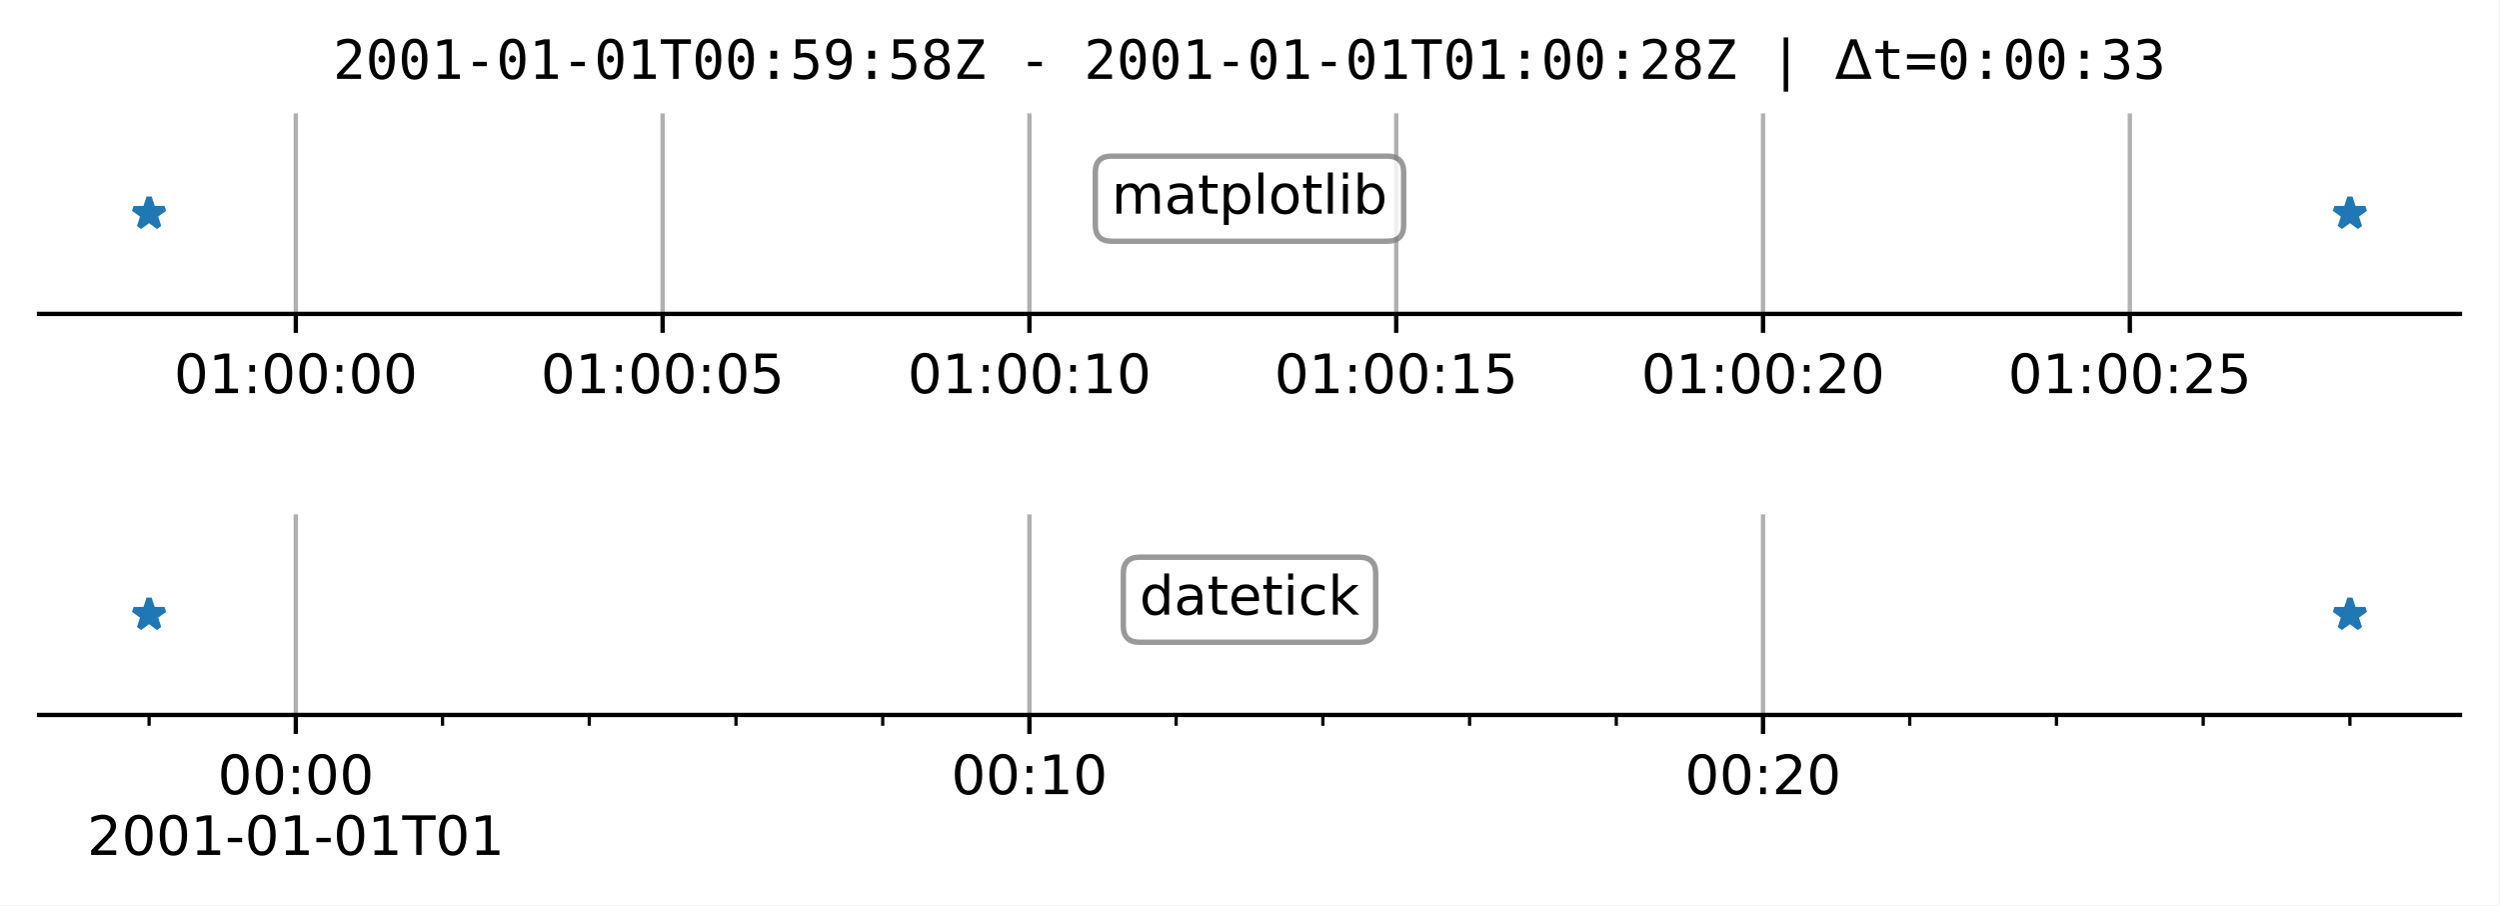
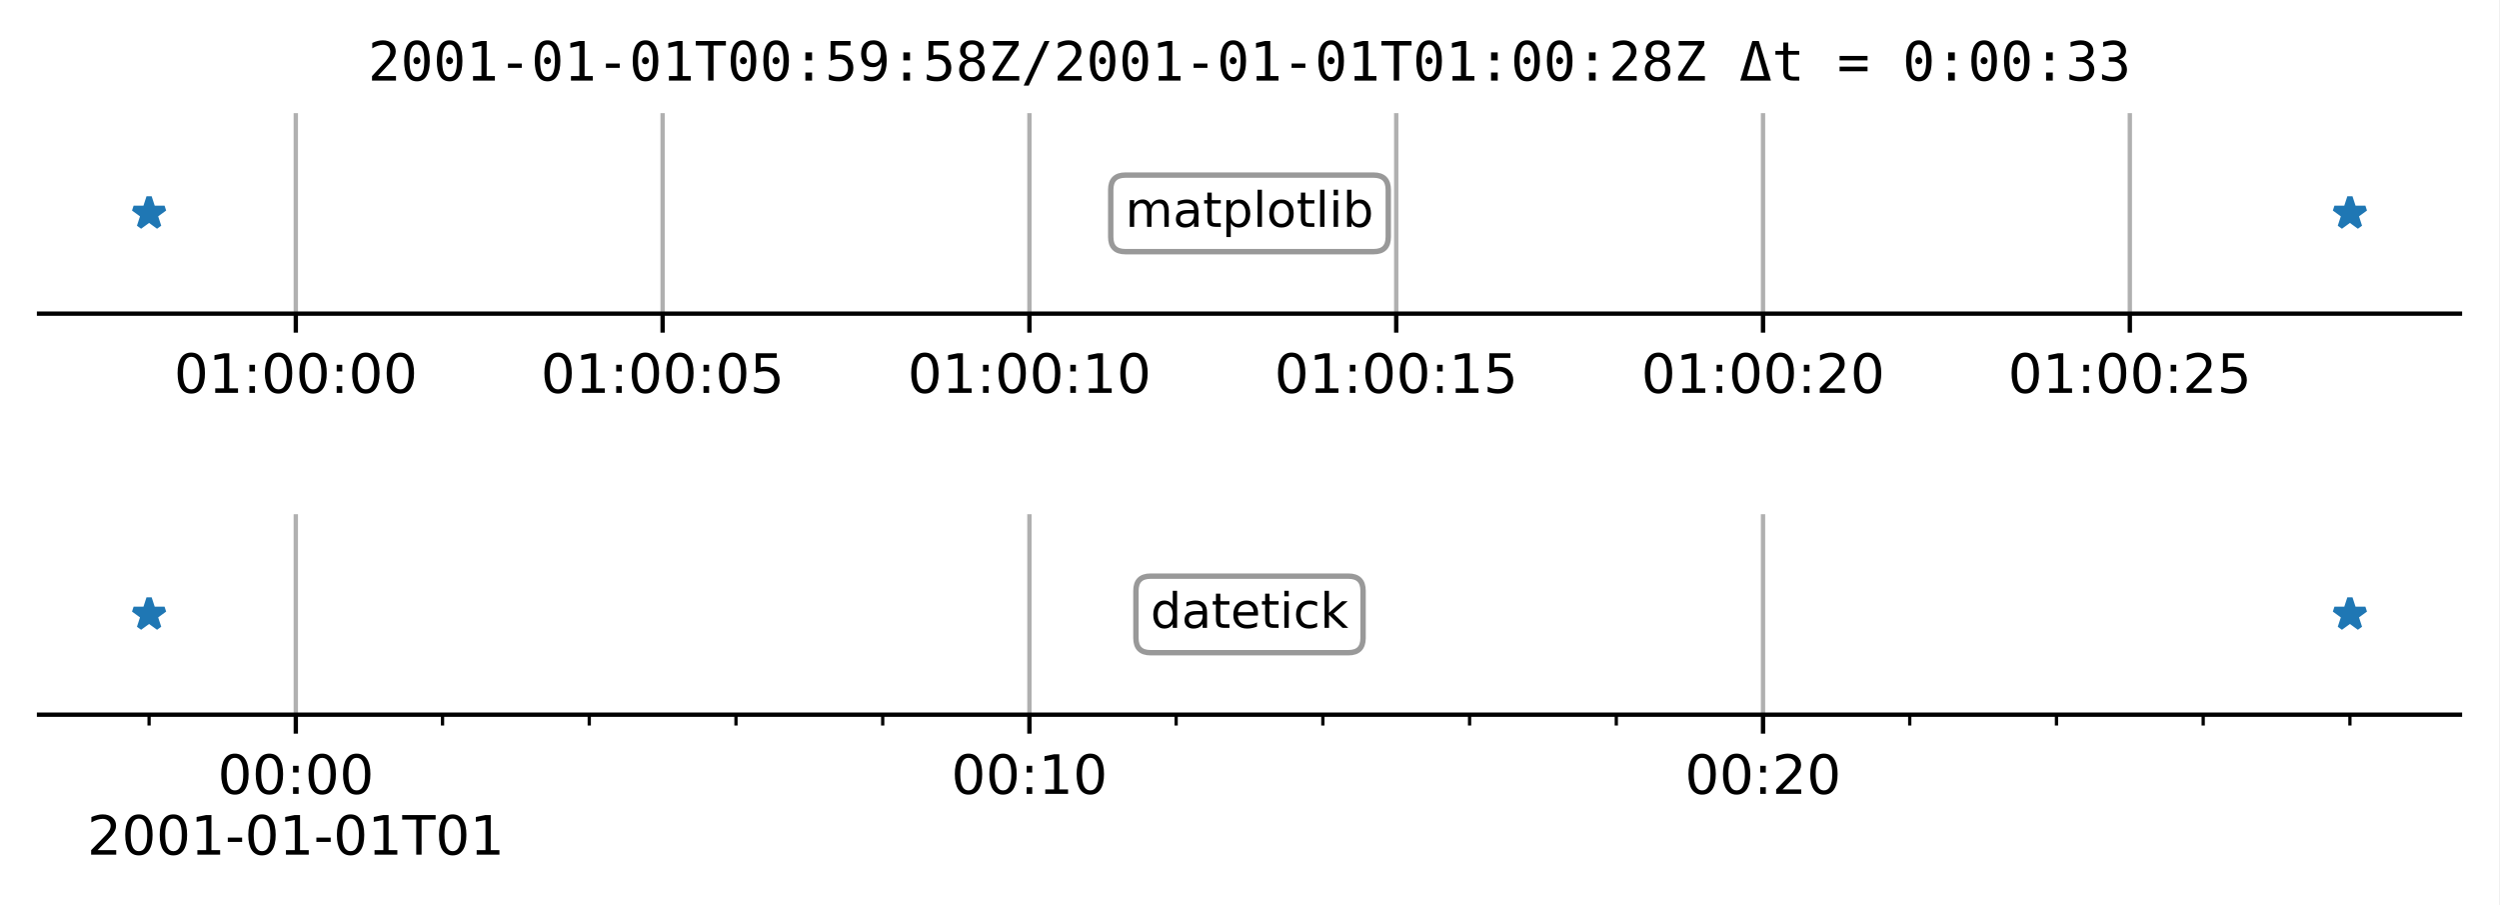
- <svg xmlns="http://www.w3.org/2000/svg" xmlns:xlink="http://www.w3.org/1999/xlink" width="460.8pt" height="166.856pt" viewBox="0 0 460.8 166.856" version="1.1">
+ <svg xmlns="http://www.w3.org/2000/svg" xmlns:xlink="http://www.w3.org/1999/xlink" width="460.8pt" height="166.808pt" viewBox="0 0 460.8 166.808" version="1.1">
  <defs>
    <style type="text/css">*{stroke-linejoin: round; stroke-linecap: butt}</style>
  </defs>
  <g id="figure_1">
    <g id="patch_1">
-       <path d="M 0 166.856  L 460.8 166.856  L 460.8 0  L 0 0  z " style="fill: #ffffff" />
+       <path d="M 0 166.808  L 460.8 166.808  L 460.8 0  L 0 0  z " style="fill: #ffffff" />
    </g>
    <g id="axes_1">
      <g id="patch_2">
-         <path d="M 7.2 57.86  L 453.6 57.86  L 453.6 20.9  L 7.2 20.9  z " style="fill: #ffffff" />
+         <path d="M 7.2 57.812  L 453.6 57.812  L 453.6 20.852  L 7.2 20.852  z " style="fill: #ffffff" />
      </g>
      <g id="matplotlib.axis_1">
        <g id="xtick_1">
          <g id="line2d_1">
-             <path d="M 54.545 57.86  L 54.545 20.9  " clip-path="url(#pf86778209f)" style="fill: none; stroke: #b0b0b0; stroke-width: 0.8; stroke-linecap: square" />
+             <path d="M 54.545 57.812  L 54.545 20.852  " clip-path="url(#p3e9a5b5918)" style="fill: none; stroke: #b0b0b0; stroke-width: 0.8; stroke-linecap: square" />
          </g>
          <g id="line2d_2">
            <defs>
-               <path id="mbefd7c4457" d="M 0 0  L 0 3.5  " style="stroke: #000000; stroke-width: 0.8" />
+               <path id="mdb42299ac8" d="M 0 0  L 0 3.5  " style="stroke: #000000; stroke-width: 0.8" />
            </defs>
            <g>
-               <use xlink:href="#mbefd7c4457" x="54.545" y="57.86" style="stroke: #000000; stroke-width: 0.8" />
+               <use xlink:href="#mdb42299ac8" x="54.545" y="57.812" style="stroke: #000000; stroke-width: 0.8" />
            </g>
          </g>
          <g id="text_1">
-             <text style="font-size: 10px; font-family: 'DejaVu Sans', 'Bitstream Vera Sans', 'Computer Modern Sans Serif', 'Lucida Grande', 'Verdana', 'Geneva', 'Lucid', 'Arial', 'Helvetica', 'Avant Garde', sans-serif; text-anchor: middle" x="54.545" y="72.458" transform="rotate(-0 54.54546 72.45844)">01:00:00</text>
+             <text style="font-size: 10px; font-family: 'DejaVu Sans', 'Bitstream Vera Sans', 'Computer Modern Sans Serif', 'Lucida Grande', 'Verdana', 'Geneva', 'Lucid', 'Arial', 'Helvetica', 'Avant Garde', sans-serif; text-anchor: middle" x="54.545" y="72.41" transform="rotate(-0 54.54546 72.41)">01:00:00</text>
          </g>
        </g>
        <g id="xtick_2">
          <g id="line2d_3">
-             <path d="M 122.182 57.86  L 122.182 20.9  " clip-path="url(#pf86778209f)" style="fill: none; stroke: #b0b0b0; stroke-width: 0.8; stroke-linecap: square" />
+             <path d="M 122.182 57.812  L 122.182 20.852  " clip-path="url(#p3e9a5b5918)" style="fill: none; stroke: #b0b0b0; stroke-width: 0.8; stroke-linecap: square" />
          </g>
          <g id="line2d_4">
            <g>
-               <use xlink:href="#mbefd7c4457" x="122.182" y="57.86" style="stroke: #000000; stroke-width: 0.8" />
+               <use xlink:href="#mdb42299ac8" x="122.182" y="57.812" style="stroke: #000000; stroke-width: 0.8" />
            </g>
          </g>
          <g id="text_2">
-             <text style="font-size: 10px; font-family: 'DejaVu Sans', 'Bitstream Vera Sans', 'Computer Modern Sans Serif', 'Lucida Grande', 'Verdana', 'Geneva', 'Lucid', 'Arial', 'Helvetica', 'Avant Garde', sans-serif; text-anchor: middle" x="122.182" y="72.458" transform="rotate(-0 122.1818 72.45844)">01:00:05</text>
+             <text style="font-size: 10px; font-family: 'DejaVu Sans', 'Bitstream Vera Sans', 'Computer Modern Sans Serif', 'Lucida Grande', 'Verdana', 'Geneva', 'Lucid', 'Arial', 'Helvetica', 'Avant Garde', sans-serif; text-anchor: middle" x="122.182" y="72.41" transform="rotate(-0 122.1818 72.41)">01:00:05</text>
          </g>
        </g>
        <g id="xtick_3">
          <g id="line2d_5">
-             <path d="M 189.818 57.86  L 189.818 20.9  " clip-path="url(#pf86778209f)" style="fill: none; stroke: #b0b0b0; stroke-width: 0.8; stroke-linecap: square" />
+             <path d="M 189.818 57.812  L 189.818 20.852  " clip-path="url(#p3e9a5b5918)" style="fill: none; stroke: #b0b0b0; stroke-width: 0.8; stroke-linecap: square" />
          </g>
          <g id="line2d_6">
            <g>
-               <use xlink:href="#mbefd7c4457" x="189.818" y="57.86" style="stroke: #000000; stroke-width: 0.8" />
+               <use xlink:href="#mdb42299ac8" x="189.818" y="57.812" style="stroke: #000000; stroke-width: 0.8" />
            </g>
          </g>
          <g id="text_3">
-             <text style="font-size: 10px; font-family: 'DejaVu Sans', 'Bitstream Vera Sans', 'Computer Modern Sans Serif', 'Lucida Grande', 'Verdana', 'Geneva', 'Lucid', 'Arial', 'Helvetica', 'Avant Garde', sans-serif; text-anchor: middle" x="189.818" y="72.458" transform="rotate(-0 189.8182 72.45844)">01:00:10</text>
+             <text style="font-size: 10px; font-family: 'DejaVu Sans', 'Bitstream Vera Sans', 'Computer Modern Sans Serif', 'Lucida Grande', 'Verdana', 'Geneva', 'Lucid', 'Arial', 'Helvetica', 'Avant Garde', sans-serif; text-anchor: middle" x="189.818" y="72.41" transform="rotate(-0 189.8182 72.41)">01:00:10</text>
          </g>
        </g>
        <g id="xtick_4">
          <g id="line2d_7">
-             <path d="M 257.455 57.86  L 257.455 20.9  " clip-path="url(#pf86778209f)" style="fill: none; stroke: #b0b0b0; stroke-width: 0.8; stroke-linecap: square" />
+             <path d="M 257.455 57.812  L 257.455 20.852  " clip-path="url(#p3e9a5b5918)" style="fill: none; stroke: #b0b0b0; stroke-width: 0.8; stroke-linecap: square" />
          </g>
          <g id="line2d_8">
            <g>
-               <use xlink:href="#mbefd7c4457" x="257.455" y="57.86" style="stroke: #000000; stroke-width: 0.8" />
+               <use xlink:href="#mdb42299ac8" x="257.455" y="57.812" style="stroke: #000000; stroke-width: 0.8" />
            </g>
          </g>
          <g id="text_4">
-             <text style="font-size: 10px; font-family: 'DejaVu Sans', 'Bitstream Vera Sans', 'Computer Modern Sans Serif', 'Lucida Grande', 'Verdana', 'Geneva', 'Lucid', 'Arial', 'Helvetica', 'Avant Garde', sans-serif; text-anchor: middle" x="257.455" y="72.458" transform="rotate(-0 257.4545 72.45844)">01:00:15</text>
+             <text style="font-size: 10px; font-family: 'DejaVu Sans', 'Bitstream Vera Sans', 'Computer Modern Sans Serif', 'Lucida Grande', 'Verdana', 'Geneva', 'Lucid', 'Arial', 'Helvetica', 'Avant Garde', sans-serif; text-anchor: middle" x="257.455" y="72.41" transform="rotate(-0 257.4545 72.41)">01:00:15</text>
          </g>
        </g>
        <g id="xtick_5">
          <g id="line2d_9">
-             <path d="M 325.091 57.86  L 325.091 20.9  " clip-path="url(#pf86778209f)" style="fill: none; stroke: #b0b0b0; stroke-width: 0.8; stroke-linecap: square" />
+             <path d="M 325.091 57.812  L 325.091 20.852  " clip-path="url(#p3e9a5b5918)" style="fill: none; stroke: #b0b0b0; stroke-width: 0.8; stroke-linecap: square" />
          </g>
          <g id="line2d_10">
            <g>
-               <use xlink:href="#mbefd7c4457" x="325.091" y="57.86" style="stroke: #000000; stroke-width: 0.8" />
+               <use xlink:href="#mdb42299ac8" x="325.091" y="57.812" style="stroke: #000000; stroke-width: 0.8" />
            </g>
          </g>
          <g id="text_5">
-             <text style="font-size: 10px; font-family: 'DejaVu Sans', 'Bitstream Vera Sans', 'Computer Modern Sans Serif', 'Lucida Grande', 'Verdana', 'Geneva', 'Lucid', 'Arial', 'Helvetica', 'Avant Garde', sans-serif; text-anchor: middle" x="325.091" y="72.458" transform="rotate(-0 325.0909 72.45844)">01:00:20</text>
+             <text style="font-size: 10px; font-family: 'DejaVu Sans', 'Bitstream Vera Sans', 'Computer Modern Sans Serif', 'Lucida Grande', 'Verdana', 'Geneva', 'Lucid', 'Arial', 'Helvetica', 'Avant Garde', sans-serif; text-anchor: middle" x="325.091" y="72.41" transform="rotate(-0 325.0909 72.41)">01:00:20</text>
          </g>
        </g>
        <g id="xtick_6">
          <g id="line2d_11">
-             <path d="M 392.727 57.86  L 392.727 20.9  " clip-path="url(#pf86778209f)" style="fill: none; stroke: #b0b0b0; stroke-width: 0.8; stroke-linecap: square" />
+             <path d="M 392.727 57.812  L 392.727 20.852  " clip-path="url(#p3e9a5b5918)" style="fill: none; stroke: #b0b0b0; stroke-width: 0.8; stroke-linecap: square" />
          </g>
          <g id="line2d_12">
            <g>
-               <use xlink:href="#mbefd7c4457" x="392.727" y="57.86" style="stroke: #000000; stroke-width: 0.8" />
+               <use xlink:href="#mdb42299ac8" x="392.727" y="57.812" style="stroke: #000000; stroke-width: 0.8" />
            </g>
          </g>
          <g id="text_6">
-             <text style="font-size: 10px; font-family: 'DejaVu Sans', 'Bitstream Vera Sans', 'Computer Modern Sans Serif', 'Lucida Grande', 'Verdana', 'Geneva', 'Lucid', 'Arial', 'Helvetica', 'Avant Garde', sans-serif; text-anchor: middle" x="392.727" y="72.458" transform="rotate(-0 392.7273 72.45844)">01:00:25</text>
+             <text style="font-size: 10px; font-family: 'DejaVu Sans', 'Bitstream Vera Sans', 'Computer Modern Sans Serif', 'Lucida Grande', 'Verdana', 'Geneva', 'Lucid', 'Arial', 'Helvetica', 'Avant Garde', sans-serif; text-anchor: middle" x="392.727" y="72.41" transform="rotate(-0 392.7273 72.41)">01:00:25</text>
          </g>
        </g>
      </g>
      <g id="line2d_13">
        <defs>
-           <path id="m925a13c0de" d="M 0 -3  L -0.674 -0.927  L -2.853 -0.927  L -1.09 0.354  L -1.763 2.427  L -0 1.146  L 1.763 2.427  L 1.09 0.354  L 2.853 -0.927  L 0.674 -0.927  z " style="stroke: #1f77b4; stroke-linejoin: bevel" />
+           <path id="m8be2a152bb" d="M 0 -3  L -0.674 -0.927  L -2.853 -0.927  L -1.09 0.354  L -1.763 2.427  L -0 1.146  L 1.763 2.427  L 1.09 0.354  L 2.853 -0.927  L 0.674 -0.927  z " style="stroke: #1f77b4; stroke-linejoin: bevel" />
        </defs>
-         <g clip-path="url(#pf86778209f)">
-           <use xlink:href="#m925a13c0de" x="27.491" y="39.38" style="fill: #1f77b4; stroke: #1f77b4; stroke-linejoin: bevel" />
-           <use xlink:href="#m925a13c0de" x="433.309" y="39.38" style="fill: #1f77b4; stroke: #1f77b4; stroke-linejoin: bevel" />
+         <g clip-path="url(#p3e9a5b5918)">
+           <use xlink:href="#m8be2a152bb" x="27.491" y="39.332" style="fill: #1f77b4; stroke: #1f77b4; stroke-linejoin: bevel" />
+           <use xlink:href="#m8be2a152bb" x="433.309" y="39.332" style="fill: #1f77b4; stroke: #1f77b4; stroke-linejoin: bevel" />
        </g>
      </g>
      <g id="patch_3">
-         <path d="M 7.2 57.86  L 453.6 57.86  " style="fill: none; stroke: #000000; stroke-width: 0.8; stroke-linejoin: miter; stroke-linecap: square" />
+         <path d="M 7.2 57.812  L 453.6 57.812  " style="fill: none; stroke: #000000; stroke-width: 0.8; stroke-linejoin: miter; stroke-linecap: square" />
      </g>
      <g id="text_7">
        <g id="patch_4">
-           <path d="M 204.97 44.46  L 255.83 44.46  Q 258.83 44.46 258.83 41.46  L 258.83 31.782  Q 258.83 28.782 255.83 28.782  L 204.97 28.782  Q 201.97 28.782 201.97 31.782  L 201.97 41.46  Q 201.97 44.46 204.97 44.46  z " style="fill: #ffffff; opacity: 0.8; stroke: #808080; stroke-linejoin: miter" />
-         </g>
-         <text style="font-size: 10px; font-family: 'DejaVu Sans', 'Bitstream Vera Sans', 'Computer Modern Sans Serif', 'Lucida Grande', 'Verdana', 'Geneva', 'Lucid', 'Arial', 'Helvetica', 'Avant Garde', sans-serif; text-anchor: middle" x="230.4" y="39.38" transform="rotate(-0 230.4 39.38)">matplotlib</text>
+           <path d="M 207.513 46.387  L 253.287 46.387  Q 255.987 46.387 255.987 43.687  L 255.987 34.976  Q 255.987 32.276 253.287 32.276  L 207.513 32.276  Q 204.813 32.276 204.813 34.976  L 204.813 43.687  Q 204.813 46.387 207.513 46.387  z " style="fill: #ffffff; opacity: 0.8; stroke: #808080; stroke-linejoin: miter" />
+         </g>
+         <text style="font-size: 9px; font-family: 'DejaVu Sans', 'Bitstream Vera Sans', 'Computer Modern Sans Serif', 'Lucida Grande', 'Verdana', 'Geneva', 'Lucid', 'Arial', 'Helvetica', 'Avant Garde', sans-serif; text-anchor: middle" x="230.4" y="41.815" transform="rotate(-0 230.4 41.815)">matplotlib</text>
      </g>
      <g id="text_8">
-         <g transform="translate(61.4 14.9)">
-           <text>
-             <tspan x="0" y="-0.359" style="font-size: 10px; font-family: 'DejaVu Sans Mono'">2</tspan>
-             <tspan x="6.021" y="-0.359" style="font-size: 10px; font-family: 'DejaVu Sans Mono'">0</tspan>
-             <tspan x="12.041" y="-0.359" style="font-size: 10px; font-family: 'DejaVu Sans Mono'">0</tspan>
-             <tspan x="18.062" y="-0.359" style="font-size: 10px; font-family: 'DejaVu Sans Mono'">1</tspan>
-             <tspan x="24.082" y="-0.359" style="font-size: 10px; font-family: 'DejaVu Sans Mono'">-</tspan>
-             <tspan x="30.103" y="-0.359" style="font-size: 10px; font-family: 'DejaVu Sans Mono'">0</tspan>
-             <tspan x="36.123" y="-0.359" style="font-size: 10px; font-family: 'DejaVu Sans Mono'">1</tspan>
-             <tspan x="42.144" y="-0.359" style="font-size: 10px; font-family: 'DejaVu Sans Mono'">-</tspan>
-             <tspan x="48.164" y="-0.359" style="font-size: 10px; font-family: 'DejaVu Sans Mono'">0</tspan>
-             <tspan x="54.185" y="-0.359" style="font-size: 10px; font-family: 'DejaVu Sans Mono'">1</tspan>
-             <tspan x="60.205" y="-0.359" style="font-size: 10px; font-family: 'DejaVu Sans Mono'">T</tspan>
-             <tspan x="66.226" y="-0.359" style="font-size: 10px; font-family: 'DejaVu Sans Mono'">0</tspan>
-             <tspan x="72.246" y="-0.359" style="font-size: 10px; font-family: 'DejaVu Sans Mono'">0</tspan>
-             <tspan x="78.267" y="-0.359" style="font-size: 10px; font-family: 'DejaVu Sans Mono'">:</tspan>
-             <tspan x="84.287" y="-0.359" style="font-size: 10px; font-family: 'DejaVu Sans Mono'">5</tspan>
-             <tspan x="90.308" y="-0.359" style="font-size: 10px; font-family: 'DejaVu Sans Mono'">9</tspan>
-             <tspan x="96.328" y="-0.359" style="font-size: 10px; font-family: 'DejaVu Sans Mono'">:</tspan>
-             <tspan x="102.349" y="-0.359" style="font-size: 10px; font-family: 'DejaVu Sans Mono'">5</tspan>
-             <tspan x="108.369" y="-0.359" style="font-size: 10px; font-family: 'DejaVu Sans Mono'">8</tspan>
-             <tspan x="114.39" y="-0.359" style="font-size: 10px; font-family: 'DejaVu Sans Mono'">Z</tspan>
-             <tspan x="120.41" y="-0.359" style="font-size: 10px; font-family: 'DejaVu Sans Mono'"> </tspan>
-             <tspan x="126.431" y="-0.359" style="font-size: 10px; font-family: 'DejaVu Sans Mono'">-</tspan>
-             <tspan x="132.451" y="-0.359" style="font-size: 10px; font-family: 'DejaVu Sans Mono'"> </tspan>
-             <tspan x="138.472" y="-0.359" style="font-size: 10px; font-family: 'DejaVu Sans Mono'">2</tspan>
-             <tspan x="144.492" y="-0.359" style="font-size: 10px; font-family: 'DejaVu Sans Mono'">0</tspan>
-             <tspan x="150.513" y="-0.359" style="font-size: 10px; font-family: 'DejaVu Sans Mono'">0</tspan>
-             <tspan x="156.533" y="-0.359" style="font-size: 10px; font-family: 'DejaVu Sans Mono'">1</tspan>
-             <tspan x="162.554" y="-0.359" style="font-size: 10px; font-family: 'DejaVu Sans Mono'">-</tspan>
-             <tspan x="168.574" y="-0.359" style="font-size: 10px; font-family: 'DejaVu Sans Mono'">0</tspan>
-             <tspan x="174.595" y="-0.359" style="font-size: 10px; font-family: 'DejaVu Sans Mono'">1</tspan>
-             <tspan x="180.615" y="-0.359" style="font-size: 10px; font-family: 'DejaVu Sans Mono'">-</tspan>
-             <tspan x="186.636" y="-0.359" style="font-size: 10px; font-family: 'DejaVu Sans Mono'">0</tspan>
-             <tspan x="192.656" y="-0.359" style="font-size: 10px; font-family: 'DejaVu Sans Mono'">1</tspan>
-             <tspan x="198.677" y="-0.359" style="font-size: 10px; font-family: 'DejaVu Sans Mono'">T</tspan>
-             <tspan x="204.697" y="-0.359" style="font-size: 10px; font-family: 'DejaVu Sans Mono'">0</tspan>
-             <tspan x="210.718" y="-0.359" style="font-size: 10px; font-family: 'DejaVu Sans Mono'">1</tspan>
-             <tspan x="216.738" y="-0.359" style="font-size: 10px; font-family: 'DejaVu Sans Mono'">:</tspan>
-             <tspan x="222.759" y="-0.359" style="font-size: 10px; font-family: 'DejaVu Sans Mono'">0</tspan>
-             <tspan x="228.779" y="-0.359" style="font-size: 10px; font-family: 'DejaVu Sans Mono'">0</tspan>
-             <tspan x="234.8" y="-0.359" style="font-size: 10px; font-family: 'DejaVu Sans Mono'">:</tspan>
-             <tspan x="240.82" y="-0.359" style="font-size: 10px; font-family: 'DejaVu Sans Mono'">2</tspan>
-             <tspan x="246.841" y="-0.359" style="font-size: 10px; font-family: 'DejaVu Sans Mono'">8</tspan>
-             <tspan x="252.861" y="-0.359" style="font-size: 10px; font-family: 'DejaVu Sans Mono'">Z</tspan>
-             <tspan x="258.882" y="-0.359" style="font-size: 10px; font-family: 'DejaVu Sans Mono'"> </tspan>
-             <tspan x="264.902" y="-0.359" style="font-size: 10px; font-family: 'DejaVu Sans Mono'">|</tspan>
-             <tspan x="270.923" y="-0.359" style="font-size: 10px; font-family: 'DejaVu Sans Mono'"> </tspan>
-             <tspan x="283.784" y="-0.359" style="font-size: 10px; font-family: 'DejaVu Sans Mono'">t</tspan>
-             <tspan x="289.805" y="-0.359" style="font-size: 10px; font-family: 'DejaVu Sans Mono'">=</tspan>
-             <tspan x="295.825" y="-0.359" style="font-size: 10px; font-family: 'DejaVu Sans Mono'">0</tspan>
-             <tspan x="301.846" y="-0.359" style="font-size: 10px; font-family: 'DejaVu Sans Mono'">:</tspan>
-             <tspan x="307.866" y="-0.359" style="font-size: 10px; font-family: 'DejaVu Sans Mono'">0</tspan>
-             <tspan x="313.887" y="-0.359" style="font-size: 10px; font-family: 'DejaVu Sans Mono'">0</tspan>
-             <tspan x="319.907" y="-0.359" style="font-size: 10px; font-family: 'DejaVu Sans Mono'">:</tspan>
-             <tspan x="325.928" y="-0.359" style="font-size: 10px; font-family: 'DejaVu Sans Mono'">3</tspan>
-             <tspan x="331.948" y="-0.359" style="font-size: 10px; font-family: 'DejaVu Sans Mono'">3</tspan>
-             <tspan x="276.943" y="-0.359" style="font-size: 10px; font-family: 'DejaVu Sans'">Δ</tspan>
-           </text>
-         </g>
+         <text style="font-size: 10px; font-family: 'DejaVu Sans Mono', 'Bitstream Vera Sans Mono', 'Computer Modern Typewriter', 'Andale Mono', 'Nimbus Mono L', 'Courier New', 'Courier', 'Fixed', 'Terminal', monospace; text-anchor: middle" x="230.4" y="14.852" transform="rotate(-0 230.4 14.85156)">2001-01-01T00:59:58Z/2001-01-01T01:00:28Z Δt = 0:00:33</text>
      </g>
    </g>
    <g id="axes_2">
      <g id="patch_5">
-         <path d="M 7.2 131.78  L 453.6 131.78  L 453.6 94.82  L 7.2 94.82  z " style="fill: #ffffff" />
+         <path d="M 7.2 131.732  L 453.6 131.732  L 453.6 94.772  L 7.2 94.772  z " style="fill: #ffffff" />
      </g>
      <g id="matplotlib.axis_2">
        <g id="xtick_7">
          <g id="line2d_14">
-             <path d="M 54.545 131.78  L 54.545 94.82  " clip-path="url(#p83c6113718)" style="fill: none; stroke: #b0b0b0; stroke-width: 0.8; stroke-linecap: square" />
+             <path d="M 54.545 131.732  L 54.545 94.772  " clip-path="url(#p8d99726fa0)" style="fill: none; stroke: #b0b0b0; stroke-width: 0.8; stroke-linecap: square" />
          </g>
          <g id="line2d_15">
            <g>
-               <use xlink:href="#mbefd7c4457" x="54.545" y="131.78" style="stroke: #000000; stroke-width: 0.8" />
+               <use xlink:href="#mdb42299ac8" x="54.545" y="131.732" style="stroke: #000000; stroke-width: 0.8" />
            </g>
          </g>
          <g id="text_9">
-             <text style="font-size: 10px; font-family: 'DejaVu Sans', 'Bitstream Vera Sans', 'Computer Modern Sans Serif', 'Lucida Grande', 'Verdana', 'Geneva', 'Lucid', 'Arial', 'Helvetica', 'Avant Garde', sans-serif" transform="translate(40.13608 146.3784)">00:00</text>
-             <text style="font-size: 10px; font-family: 'DejaVu Sans', 'Bitstream Vera Sans', 'Computer Modern Sans Serif', 'Lucida Grande', 'Verdana', 'Geneva', 'Lucid', 'Arial', 'Helvetica', 'Avant Garde', sans-serif" transform="translate(16.07124 157.5762)">2001-01-01T01</text>
+             <text style="font-size: 10px; font-family: 'DejaVu Sans', 'Bitstream Vera Sans', 'Computer Modern Sans Serif', 'Lucida Grande', 'Verdana', 'Geneva', 'Lucid', 'Arial', 'Helvetica', 'Avant Garde', sans-serif" transform="translate(40.13608 146.33)">00:00</text>
+             <text style="font-size: 10px; font-family: 'DejaVu Sans', 'Bitstream Vera Sans', 'Computer Modern Sans Serif', 'Lucida Grande', 'Verdana', 'Geneva', 'Lucid', 'Arial', 'Helvetica', 'Avant Garde', sans-serif" transform="translate(16.07124 157.5278)">2001-01-01T01</text>
          </g>
        </g>
        <g id="xtick_8">
          <g id="line2d_16">
-             <path d="M 189.818 131.78  L 189.818 94.82  " clip-path="url(#p83c6113718)" style="fill: none; stroke: #b0b0b0; stroke-width: 0.8; stroke-linecap: square" />
+             <path d="M 189.818 131.732  L 189.818 94.772  " clip-path="url(#p8d99726fa0)" style="fill: none; stroke: #b0b0b0; stroke-width: 0.8; stroke-linecap: square" />
          </g>
          <g id="line2d_17">
            <g>
-               <use xlink:href="#mbefd7c4457" x="189.818" y="131.78" style="stroke: #000000; stroke-width: 0.8" />
+               <use xlink:href="#mdb42299ac8" x="189.818" y="131.732" style="stroke: #000000; stroke-width: 0.8" />
            </g>
          </g>
          <g id="text_10">
-             <text style="font-size: 10px; font-family: 'DejaVu Sans', 'Bitstream Vera Sans', 'Computer Modern Sans Serif', 'Lucida Grande', 'Verdana', 'Geneva', 'Lucid', 'Arial', 'Helvetica', 'Avant Garde', sans-serif; text-anchor: middle" x="189.818" y="146.378" transform="rotate(-0 189.8182 146.3784)">00:10</text>
+             <text style="font-size: 10px; font-family: 'DejaVu Sans', 'Bitstream Vera Sans', 'Computer Modern Sans Serif', 'Lucida Grande', 'Verdana', 'Geneva', 'Lucid', 'Arial', 'Helvetica', 'Avant Garde', sans-serif; text-anchor: middle" x="189.818" y="146.33" transform="rotate(-0 189.8182 146.33)">00:10</text>
          </g>
        </g>
        <g id="xtick_9">
          <g id="line2d_18">
-             <path d="M 325.091 131.78  L 325.091 94.82  " clip-path="url(#p83c6113718)" style="fill: none; stroke: #b0b0b0; stroke-width: 0.8; stroke-linecap: square" />
+             <path d="M 325.091 131.732  L 325.091 94.772  " clip-path="url(#p8d99726fa0)" style="fill: none; stroke: #b0b0b0; stroke-width: 0.8; stroke-linecap: square" />
          </g>
          <g id="line2d_19">
            <g>
-               <use xlink:href="#mbefd7c4457" x="325.091" y="131.78" style="stroke: #000000; stroke-width: 0.8" />
+               <use xlink:href="#mdb42299ac8" x="325.091" y="131.732" style="stroke: #000000; stroke-width: 0.8" />
            </g>
          </g>
          <g id="text_11">
-             <text style="font-size: 10px; font-family: 'DejaVu Sans', 'Bitstream Vera Sans', 'Computer Modern Sans Serif', 'Lucida Grande', 'Verdana', 'Geneva', 'Lucid', 'Arial', 'Helvetica', 'Avant Garde', sans-serif; text-anchor: middle" x="325.091" y="146.378" transform="rotate(-0 325.0909 146.3784)">00:20</text>
+             <text style="font-size: 10px; font-family: 'DejaVu Sans', 'Bitstream Vera Sans', 'Computer Modern Sans Serif', 'Lucida Grande', 'Verdana', 'Geneva', 'Lucid', 'Arial', 'Helvetica', 'Avant Garde', sans-serif; text-anchor: middle" x="325.091" y="146.33" transform="rotate(-0 325.0909 146.33)">00:20</text>
          </g>
        </g>
        <g id="xtick_10">
          <g id="line2d_20">
            <defs>
-               <path id="mcec26eb73c" d="M 0 0  L 0 2  " style="stroke: #000000; stroke-width: 0.6" />
+               <path id="m21ba8d9c26" d="M 0 0  L 0 2  " style="stroke: #000000; stroke-width: 0.6" />
            </defs>
            <g>
-               <use xlink:href="#mcec26eb73c" x="27.491" y="131.78" style="stroke: #000000; stroke-width: 0.6" />
+               <use xlink:href="#m21ba8d9c26" x="27.491" y="131.732" style="stroke: #000000; stroke-width: 0.6" />
            </g>
          </g>
        </g>
        <g id="xtick_11">
          <g id="line2d_21">
            <g>
-               <use xlink:href="#mcec26eb73c" x="81.6" y="131.78" style="stroke: #000000; stroke-width: 0.6" />
+               <use xlink:href="#m21ba8d9c26" x="81.6" y="131.732" style="stroke: #000000; stroke-width: 0.6" />
            </g>
          </g>
        </g>
        <g id="xtick_12">
          <g id="line2d_22">
            <g>
-               <use xlink:href="#mcec26eb73c" x="108.655" y="131.78" style="stroke: #000000; stroke-width: 0.6" />
+               <use xlink:href="#m21ba8d9c26" x="108.655" y="131.732" style="stroke: #000000; stroke-width: 0.6" />
            </g>
          </g>
        </g>
        <g id="xtick_13">
          <g id="line2d_23">
            <g>
-               <use xlink:href="#mcec26eb73c" x="135.709" y="131.78" style="stroke: #000000; stroke-width: 0.6" />
+               <use xlink:href="#m21ba8d9c26" x="135.709" y="131.732" style="stroke: #000000; stroke-width: 0.6" />
            </g>
          </g>
        </g>
        <g id="xtick_14">
          <g id="line2d_24">
            <g>
-               <use xlink:href="#mcec26eb73c" x="162.764" y="131.78" style="stroke: #000000; stroke-width: 0.6" />
+               <use xlink:href="#m21ba8d9c26" x="162.764" y="131.732" style="stroke: #000000; stroke-width: 0.6" />
            </g>
          </g>
        </g>
        <g id="xtick_15">
          <g id="line2d_25">
            <g>
-               <use xlink:href="#mcec26eb73c" x="216.873" y="131.78" style="stroke: #000000; stroke-width: 0.6" />
+               <use xlink:href="#m21ba8d9c26" x="216.873" y="131.732" style="stroke: #000000; stroke-width: 0.6" />
            </g>
          </g>
        </g>
        <g id="xtick_16">
          <g id="line2d_26">
            <g>
-               <use xlink:href="#mcec26eb73c" x="243.927" y="131.78" style="stroke: #000000; stroke-width: 0.6" />
+               <use xlink:href="#m21ba8d9c26" x="243.927" y="131.732" style="stroke: #000000; stroke-width: 0.6" />
            </g>
          </g>
        </g>
        <g id="xtick_17">
          <g id="line2d_27">
            <g>
-               <use xlink:href="#mcec26eb73c" x="270.982" y="131.78" style="stroke: #000000; stroke-width: 0.6" />
+               <use xlink:href="#m21ba8d9c26" x="270.982" y="131.732" style="stroke: #000000; stroke-width: 0.6" />
            </g>
          </g>
        </g>
        <g id="xtick_18">
          <g id="line2d_28">
            <g>
-               <use xlink:href="#mcec26eb73c" x="298.036" y="131.78" style="stroke: #000000; stroke-width: 0.6" />
+               <use xlink:href="#m21ba8d9c26" x="298.036" y="131.732" style="stroke: #000000; stroke-width: 0.6" />
            </g>
          </g>
        </g>
        <g id="xtick_19">
          <g id="line2d_29">
            <g>
-               <use xlink:href="#mcec26eb73c" x="352.145" y="131.78" style="stroke: #000000; stroke-width: 0.6" />
+               <use xlink:href="#m21ba8d9c26" x="352.145" y="131.732" style="stroke: #000000; stroke-width: 0.6" />
            </g>
          </g>
        </g>
        <g id="xtick_20">
          <g id="line2d_30">
            <g>
-               <use xlink:href="#mcec26eb73c" x="379.2" y="131.78" style="stroke: #000000; stroke-width: 0.6" />
+               <use xlink:href="#m21ba8d9c26" x="379.2" y="131.732" style="stroke: #000000; stroke-width: 0.6" />
            </g>
          </g>
        </g>
        <g id="xtick_21">
          <g id="line2d_31">
            <g>
-               <use xlink:href="#mcec26eb73c" x="406.255" y="131.78" style="stroke: #000000; stroke-width: 0.6" />
+               <use xlink:href="#m21ba8d9c26" x="406.255" y="131.732" style="stroke: #000000; stroke-width: 0.6" />
            </g>
          </g>
        </g>
        <g id="xtick_22">
          <g id="line2d_32">
            <g>
-               <use xlink:href="#mcec26eb73c" x="433.309" y="131.78" style="stroke: #000000; stroke-width: 0.6" />
+               <use xlink:href="#m21ba8d9c26" x="433.309" y="131.732" style="stroke: #000000; stroke-width: 0.6" />
            </g>
          </g>
        </g>
      </g>
      <g id="line2d_33">
-         <g clip-path="url(#p83c6113718)">
-           <use xlink:href="#m925a13c0de" x="27.491" y="113.3" style="fill: #1f77b4; stroke: #1f77b4; stroke-linejoin: bevel" />
-           <use xlink:href="#m925a13c0de" x="433.309" y="113.3" style="fill: #1f77b4; stroke: #1f77b4; stroke-linejoin: bevel" />
+         <g clip-path="url(#p8d99726fa0)">
+           <use xlink:href="#m8be2a152bb" x="27.491" y="113.252" style="fill: #1f77b4; stroke: #1f77b4; stroke-linejoin: bevel" />
+           <use xlink:href="#m8be2a152bb" x="433.309" y="113.252" style="fill: #1f77b4; stroke: #1f77b4; stroke-linejoin: bevel" />
        </g>
      </g>
      <g id="patch_6">
-         <path d="M 7.2 131.78  L 453.6 131.78  " style="fill: none; stroke: #000000; stroke-width: 0.8; stroke-linejoin: miter; stroke-linecap: square" />
+         <path d="M 7.2 131.732  L 453.6 131.732  " style="fill: none; stroke: #000000; stroke-width: 0.8; stroke-linejoin: miter; stroke-linecap: square" />
      </g>
      <g id="text_12">
        <g id="patch_7">
-           <path d="M 210.131 118.38  L 250.669 118.38  Q 253.669 118.38 253.669 115.38  L 253.669 105.702  Q 253.669 102.702 250.669 102.702  L 210.131 102.702  Q 207.131 102.702 207.131 105.702  L 207.131 115.38  Q 207.131 118.38 210.131 118.38  z " style="fill: #ffffff; opacity: 0.8; stroke: #808080; stroke-linejoin: miter" />
-         </g>
-         <text style="font-size: 10px; font-family: 'DejaVu Sans', 'Bitstream Vera Sans', 'Computer Modern Sans Serif', 'Lucida Grande', 'Verdana', 'Geneva', 'Lucid', 'Arial', 'Helvetica', 'Avant Garde', sans-serif; text-anchor: middle" x="230.4" y="113.3" transform="rotate(-0 230.4 113.3)">datetick</text>
+           <path d="M 212.158 120.307  L 248.642 120.307  Q 251.342 120.307 251.342 117.607  L 251.342 108.896  Q 251.342 106.196 248.642 106.196  L 212.158 106.196  Q 209.458 106.196 209.458 108.896  L 209.458 117.607  Q 209.458 120.307 212.158 120.307  z " style="fill: #ffffff; opacity: 0.8; stroke: #808080; stroke-linejoin: miter" />
+         </g>
+         <text style="font-size: 9px; font-family: 'DejaVu Sans', 'Bitstream Vera Sans', 'Computer Modern Sans Serif', 'Lucida Grande', 'Verdana', 'Geneva', 'Lucid', 'Arial', 'Helvetica', 'Avant Garde', sans-serif; text-anchor: middle" x="230.4" y="115.735" transform="rotate(-0 230.4 115.735)">datetick</text>
      </g>
    </g>
  </g>
  <defs>
-     <clipPath id="pf86778209f">
-       <rect x="7.2" y="20.9" width="446.4" height="36.96" />
+     <clipPath id="p3e9a5b5918">
+       <rect x="7.2" y="20.852" width="446.4" height="36.96" />
    </clipPath>
-     <clipPath id="p83c6113718">
-       <rect x="7.2" y="94.82" width="446.4" height="36.96" />
+     <clipPath id="p8d99726fa0">
+       <rect x="7.2" y="94.772" width="446.4" height="36.96" />
    </clipPath>
  </defs>
</svg>
